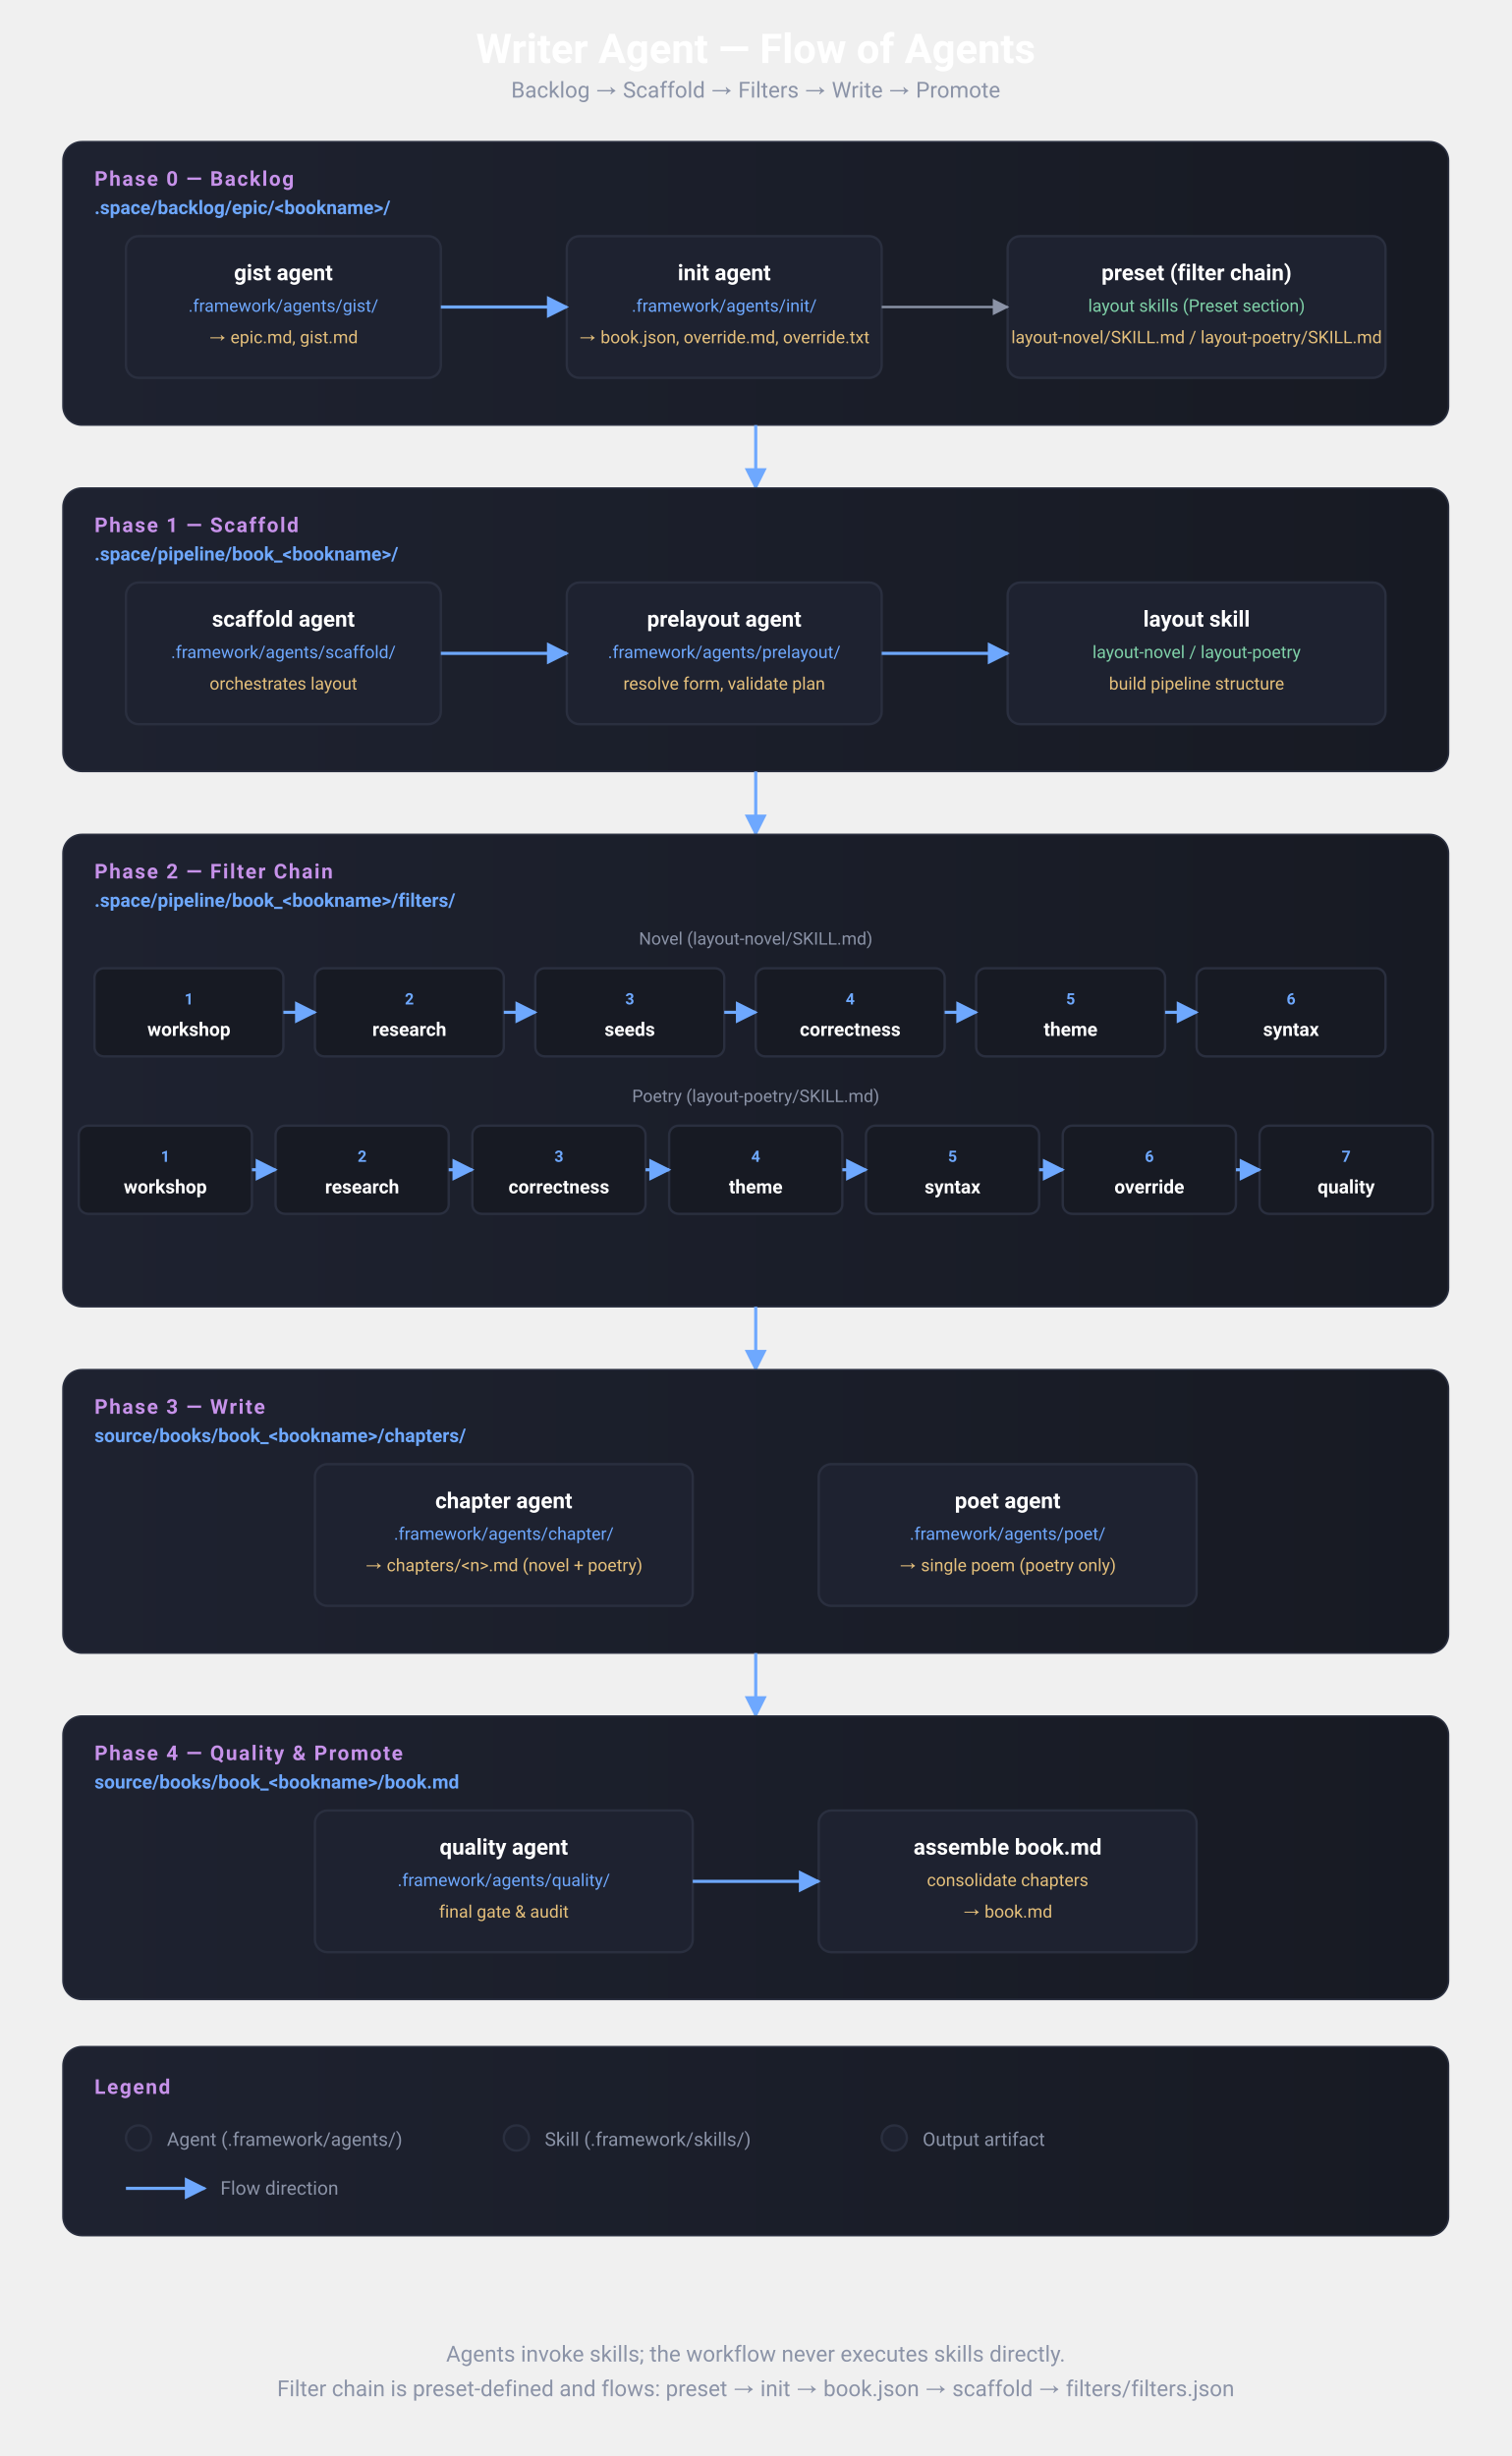
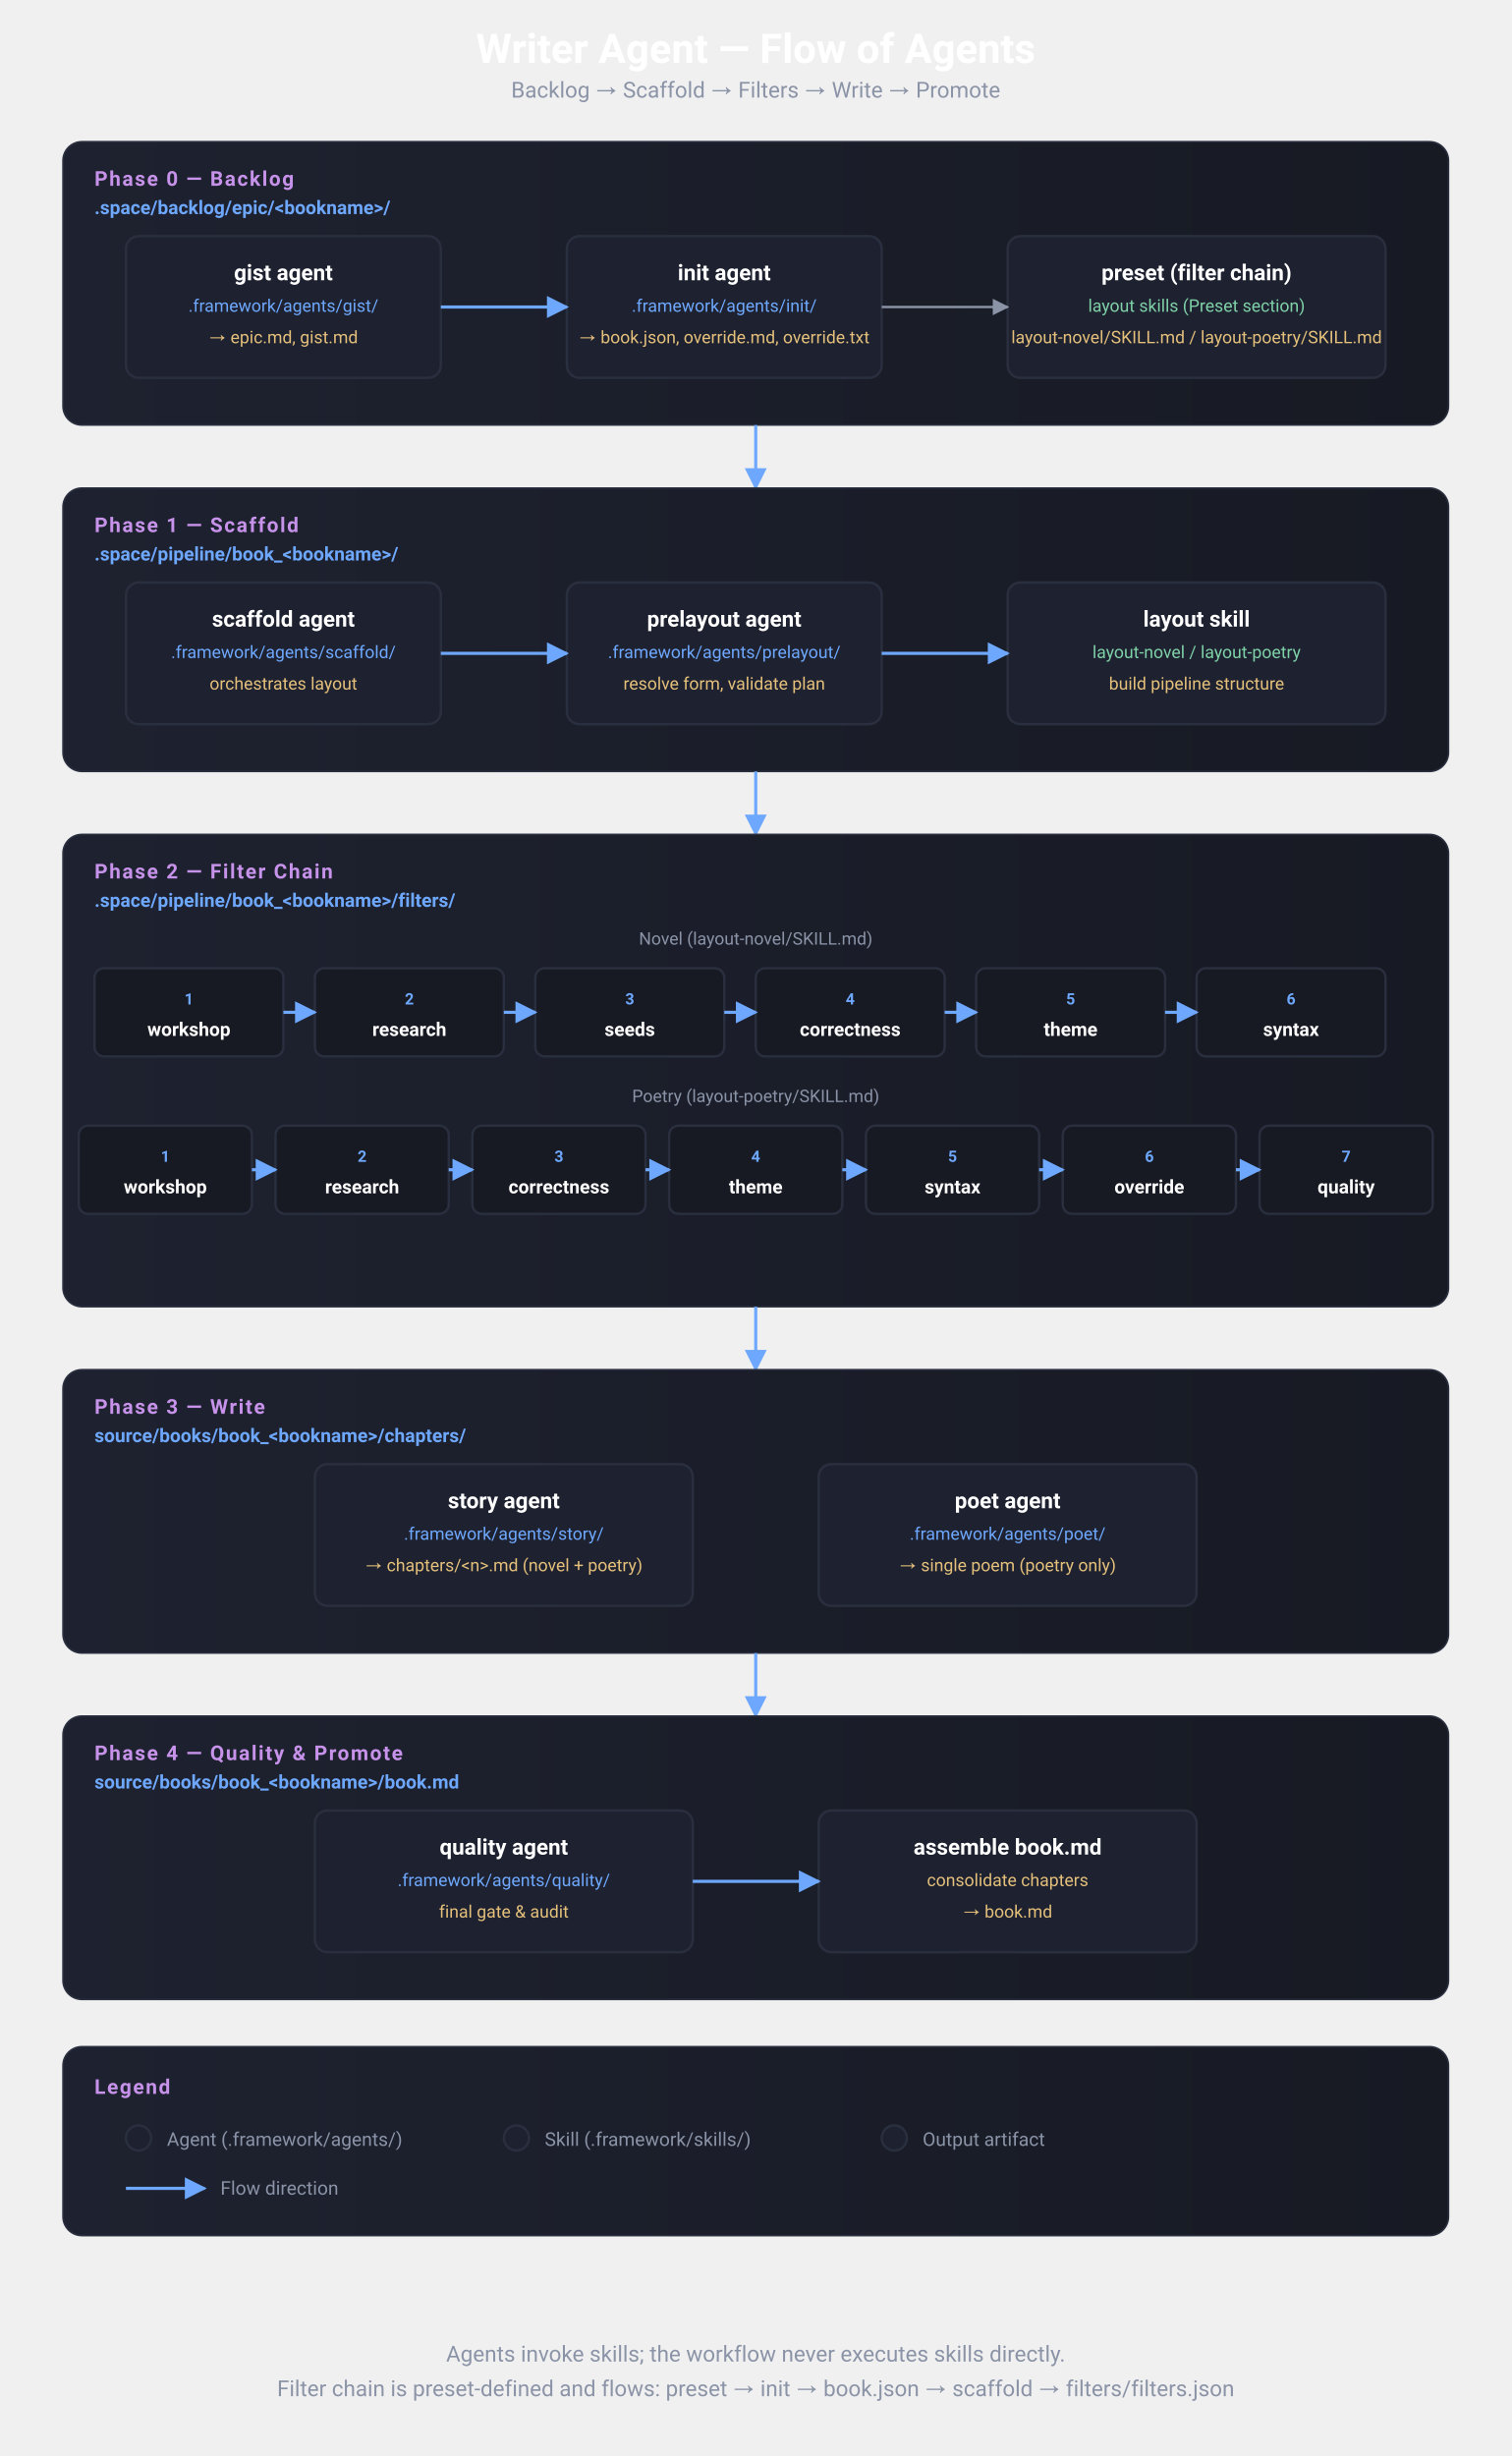
<svg xmlns="http://www.w3.org/2000/svg" viewBox="0 0 960 1560" font-family="-apple-system, BlinkMacSystemFont, 'Segoe UI', Roboto, Helvetica, Arial, sans-serif">
  <defs>
    <marker id="arrow" viewBox="0 0 10 10" refX="9" refY="5" markerWidth="7" markerHeight="7" orient="auto-start-reverse">
      <path d="M 0 0 L 10 5 L 0 10 z" fill="#6ea8fe" />
    </marker>
    <marker id="arrowMuted" viewBox="0 0 10 10" refX="9" refY="5" markerWidth="7" markerHeight="7" orient="auto-start-reverse">
      <path d="M 0 0 L 10 5 L 0 10 z" fill="#8b93a7" />
    </marker>
    <linearGradient id="phaseGrad" x1="0" y1="0" x2="1" y2="0">
      <stop offset="0" stop-color="#1e2230" />
      <stop offset="1" stop-color="#171a23" />
    </linearGradient>
  </defs>
  <style>
    .title { fill: #ffffff; font-size: 26px; font-weight: 700; }
    .subtitle { fill: #8b93a7; font-size: 14px; }
    .phase-label { fill: #c792ea; font-size: 13px; font-weight: 700; letter-spacing: 1px; text-transform: uppercase; }
    .phase-num { fill: #6ea8fe; font-size: 12px; font-weight: 700; }
    .box { fill: #1e2230; stroke: #2a2f3f; stroke-width: 1.5; rx: 8; }
    .box-title { fill: #ffffff; font-size: 14px; font-weight: 600; }
    .box-sub { fill: #8b93a7; font-size: 11px; }
    .box-agent { fill: #6ea8fe; font-size: 11px; }
    .box-skill { fill: #7fd1a8; font-size: 11px; }
    .box-output { fill: #e5c07b; font-size: 11px; }
    .arrow { stroke: #6ea8fe; stroke-width: 2; fill: none; }
    .arrow-muted { stroke: #8b93a7; stroke-width: 1.5; fill: none; }
    .phase-band { fill: url(#phaseGrad); stroke: #2a2f3f; stroke-width: 1; rx: 12; }
    .filter-box { fill: #171a23; stroke: #2a2f3f; stroke-width: 1.5; rx: 6; }
    .filter-name { fill: #ffffff; font-size: 12px; font-weight: 600; }
    .filter-num { fill: #6ea8fe; font-size: 10px; font-weight: 700; }
    .legend-text { fill: #8b93a7; font-size: 12px; }
  </style>
  <text x="480" y="40" text-anchor="middle" class="title">Writer Agent — Flow of Agents</text>
  <text x="480" y="62" text-anchor="middle" class="subtitle">Backlog → Scaffold → Filters → Write → Promote</text>
  <rect x="40" y="90" width="880" height="180" class="phase-band" />
  <text x="60" y="118" class="phase-label">Phase 0 — Backlog</text>
  <text x="60" y="136" class="phase-num">.space/backlog/epic/&lt;bookname&gt;/</text>
  <rect x="80" y="150" width="200" height="90" class="box" />
  <text x="180" y="178" text-anchor="middle" class="box-title">gist agent</text>
  <text x="180" y="198" text-anchor="middle" class="box-agent">.framework/agents/gist/</text>
  <text x="180" y="218" text-anchor="middle" class="box-output">→ epic.md, gist.md</text>
  <rect x="360" y="150" width="200" height="90" class="box" />
  <text x="460" y="178" text-anchor="middle" class="box-title">init agent</text>
  <text x="460" y="198" text-anchor="middle" class="box-agent">.framework/agents/init/</text>
  <text x="460" y="218" text-anchor="middle" class="box-output">→ book.json, override.md, override.txt</text>
  <rect x="640" y="150" width="240" height="90" class="box" />
  <text x="760" y="178" text-anchor="middle" class="box-title">preset (filter chain)</text>
  <text x="760" y="198" text-anchor="middle" class="box-skill">layout skills (Preset section)</text>
  <text x="760" y="218" text-anchor="middle" class="box-output">layout-novel/SKILL.md / layout-poetry/SKILL.md</text>
  <line x1="280" y1="195" x2="360" y2="195" class="arrow" marker-end="url(#arrow)" />
  <line x1="560" y1="195" x2="640" y2="195" class="arrow-muted" marker-end="url(#arrowMuted)" />
  <line x1="480" y1="270" x2="480" y2="310" class="arrow" marker-end="url(#arrow)" />
  <rect x="40" y="310" width="880" height="180" class="phase-band" />
  <text x="60" y="338" class="phase-label">Phase 1 — Scaffold</text>
  <text x="60" y="356" class="phase-num">.space/pipeline/book_&lt;bookname&gt;/</text>
  <rect x="80" y="370" width="200" height="90" class="box" />
  <text x="180" y="398" text-anchor="middle" class="box-title">scaffold agent</text>
  <text x="180" y="418" text-anchor="middle" class="box-agent">.framework/agents/scaffold/</text>
  <text x="180" y="438" text-anchor="middle" class="box-output">orchestrates layout</text>
  <rect x="360" y="370" width="200" height="90" class="box" />
  <text x="460" y="398" text-anchor="middle" class="box-title">prelayout agent</text>
  <text x="460" y="418" text-anchor="middle" class="box-agent">.framework/agents/prelayout/</text>
  <text x="460" y="438" text-anchor="middle" class="box-output">resolve form, validate plan</text>
  <rect x="640" y="370" width="240" height="90" class="box" />
  <text x="760" y="398" text-anchor="middle" class="box-title">layout skill</text>
  <text x="760" y="418" text-anchor="middle" class="box-skill">layout-novel / layout-poetry</text>
  <text x="760" y="438" text-anchor="middle" class="box-output">build pipeline structure</text>
  <line x1="280" y1="415" x2="360" y2="415" class="arrow" marker-end="url(#arrow)" />
  <line x1="560" y1="415" x2="640" y2="415" class="arrow" marker-end="url(#arrow)" />
  <rect x="360" y="470" width="200" height="0" class="box" opacity="0" />
  <rect x="360" y="470" width="200" height="0" class="box" opacity="0" />
  <rect x="360" y="470" width="200" height="0" class="box" opacity="0" />
  <line x1="480" y1="490" x2="480" y2="530" class="arrow" marker-end="url(#arrow)" />
  <rect x="40" y="530" width="880" height="300" class="phase-band" />
  <text x="60" y="558" class="phase-label">Phase 2 — Filter Chain</text>
  <text x="60" y="576" class="phase-num">.space/pipeline/book_&lt;bookname&gt;/filters/</text>
  <text x="480" y="600" text-anchor="middle" class="box-sub">Novel (layout-novel/SKILL.md)</text>
  <g>
    <rect x="60" y="615" width="120" height="56" class="filter-box" />
    <text x="120" y="638" text-anchor="middle" class="filter-num">1</text>
    <text x="120" y="658" text-anchor="middle" class="filter-name">workshop</text>
  </g>
  <g>
    <rect x="200" y="615" width="120" height="56" class="filter-box" />
    <text x="260" y="638" text-anchor="middle" class="filter-num">2</text>
    <text x="260" y="658" text-anchor="middle" class="filter-name">research</text>
  </g>
  <g>
    <rect x="340" y="615" width="120" height="56" class="filter-box" />
    <text x="400" y="638" text-anchor="middle" class="filter-num">3</text>
    <text x="400" y="658" text-anchor="middle" class="filter-name">seeds</text>
  </g>
  <g>
    <rect x="480" y="615" width="120" height="56" class="filter-box" />
    <text x="540" y="638" text-anchor="middle" class="filter-num">4</text>
    <text x="540" y="658" text-anchor="middle" class="filter-name">correctness</text>
  </g>
  <g>
    <rect x="620" y="615" width="120" height="56" class="filter-box" />
    <text x="680" y="638" text-anchor="middle" class="filter-num">5</text>
    <text x="680" y="658" text-anchor="middle" class="filter-name">theme</text>
  </g>
  <g>
    <rect x="760" y="615" width="120" height="56" class="filter-box" />
    <text x="820" y="638" text-anchor="middle" class="filter-num">6</text>
    <text x="820" y="658" text-anchor="middle" class="filter-name">syntax</text>
  </g>
  <line x1="180" y1="643" x2="200" y2="643" class="arrow" marker-end="url(#arrow)" />
  <line x1="320" y1="643" x2="340" y2="643" class="arrow" marker-end="url(#arrow)" />
  <line x1="460" y1="643" x2="480" y2="643" class="arrow" marker-end="url(#arrow)" />
  <line x1="600" y1="643" x2="620" y2="643" class="arrow" marker-end="url(#arrow)" />
  <line x1="740" y1="643" x2="760" y2="643" class="arrow" marker-end="url(#arrow)" />
  <text x="480" y="700" text-anchor="middle" class="box-sub">Poetry (layout-poetry/SKILL.md)</text>
  <g>
    <rect x="50" y="715" width="110" height="56" class="filter-box" />
    <text x="105" y="738" text-anchor="middle" class="filter-num">1</text>
    <text x="105" y="758" text-anchor="middle" class="filter-name">workshop</text>
  </g>
  <g>
    <rect x="175" y="715" width="110" height="56" class="filter-box" />
    <text x="230" y="738" text-anchor="middle" class="filter-num">2</text>
    <text x="230" y="758" text-anchor="middle" class="filter-name">research</text>
  </g>
  <g>
    <rect x="300" y="715" width="110" height="56" class="filter-box" />
    <text x="355" y="738" text-anchor="middle" class="filter-num">3</text>
    <text x="355" y="758" text-anchor="middle" class="filter-name">correctness</text>
  </g>
  <g>
    <rect x="425" y="715" width="110" height="56" class="filter-box" />
    <text x="480" y="738" text-anchor="middle" class="filter-num">4</text>
    <text x="480" y="758" text-anchor="middle" class="filter-name">theme</text>
  </g>
  <g>
    <rect x="550" y="715" width="110" height="56" class="filter-box" />
    <text x="605" y="738" text-anchor="middle" class="filter-num">5</text>
    <text x="605" y="758" text-anchor="middle" class="filter-name">syntax</text>
  </g>
  <g>
    <rect x="675" y="715" width="110" height="56" class="filter-box" />
    <text x="730" y="738" text-anchor="middle" class="filter-num">6</text>
    <text x="730" y="758" text-anchor="middle" class="filter-name">override</text>
  </g>
  <g>
    <rect x="800" y="715" width="110" height="56" class="filter-box" />
    <text x="855" y="738" text-anchor="middle" class="filter-num">7</text>
    <text x="855" y="758" text-anchor="middle" class="filter-name">quality</text>
  </g>
  <line x1="160" y1="743" x2="175" y2="743" class="arrow" marker-end="url(#arrow)" />
  <line x1="285" y1="743" x2="300" y2="743" class="arrow" marker-end="url(#arrow)" />
  <line x1="410" y1="743" x2="425" y2="743" class="arrow" marker-end="url(#arrow)" />
  <line x1="535" y1="743" x2="550" y2="743" class="arrow" marker-end="url(#arrow)" />
  <line x1="660" y1="743" x2="675" y2="743" class="arrow" marker-end="url(#arrow)" />
  <line x1="785" y1="743" x2="800" y2="743" class="arrow" marker-end="url(#arrow)" />
  <line x1="480" y1="830" x2="480" y2="870" class="arrow" marker-end="url(#arrow)" />
  <rect x="40" y="870" width="880" height="180" class="phase-band" />
  <text x="60" y="898" class="phase-label">Phase 3 — Write</text>
  <text x="60" y="916" class="phase-num">source/books/book_&lt;bookname&gt;/chapters/</text>
  <rect x="200" y="930" width="240" height="90" class="box" />
-   <text x="320" y="958" text-anchor="middle" class="box-title">chapter agent</text>
-   <text x="320" y="978" text-anchor="middle" class="box-agent">.framework/agents/chapter/</text>
+   <text x="320" y="958" text-anchor="middle" class="box-title">story agent</text>
+   <text x="320" y="978" text-anchor="middle" class="box-agent">.framework/agents/story/</text>
  <text x="320" y="998" text-anchor="middle" class="box-output">→ chapters/&lt;n&gt;.md (novel + poetry)</text>
  <rect x="520" y="930" width="240" height="90" class="box" />
  <text x="640" y="958" text-anchor="middle" class="box-title">poet agent</text>
  <text x="640" y="978" text-anchor="middle" class="box-agent">.framework/agents/poet/</text>
  <text x="640" y="998" text-anchor="middle" class="box-output">→ single poem (poetry only)</text>
  <line x1="480" y1="1050" x2="480" y2="1090" class="arrow" marker-end="url(#arrow)" />
  <rect x="40" y="1090" width="880" height="180" class="phase-band" />
  <text x="60" y="1118" class="phase-label">Phase 4 — Quality &amp; Promote</text>
  <text x="60" y="1136" class="phase-num">source/books/book_&lt;bookname&gt;/book.md</text>
  <rect x="200" y="1150" width="240" height="90" class="box" />
  <text x="320" y="1178" text-anchor="middle" class="box-title">quality agent</text>
  <text x="320" y="1198" text-anchor="middle" class="box-agent">.framework/agents/quality/</text>
  <text x="320" y="1218" text-anchor="middle" class="box-output">final gate &amp; audit</text>
  <rect x="520" y="1150" width="240" height="90" class="box" />
  <text x="640" y="1178" text-anchor="middle" class="box-title">assemble book.md</text>
  <text x="640" y="1198" text-anchor="middle" class="box-output">consolidate chapters</text>
  <text x="640" y="1218" text-anchor="middle" class="box-output">→ book.md</text>
  <line x1="440" y1="1195" x2="520" y2="1195" class="arrow" marker-end="url(#arrow)" />
  <rect x="40" y="1300" width="880" height="120" class="phase-band" />
  <text x="60" y="1330" class="phase-label">Legend</text>
  <rect x="80" y="1350" width="16" height="16" class="box" rx="3" />
  <text x="106" y="1363" class="legend-text">Agent (.framework/agents/)</text>
  <rect x="320" y="1350" width="16" height="16" class="box" rx="3" fill="#1e2230" stroke="#7fd1a8" />
  <text x="346" y="1363" class="legend-text">Skill (.framework/skills/)</text>
  <rect x="560" y="1350" width="16" height="16" class="box" rx="3" fill="#1e2230" stroke="#e5c07b" />
  <text x="586" y="1363" class="legend-text">Output artifact</text>
  <line x1="80" y1="1390" x2="130" y2="1390" class="arrow" marker-end="url(#arrow)" />
  <text x="140" y="1394" class="legend-text">Flow direction</text>
  <text x="480" y="1500" text-anchor="middle" class="subtitle">Agents invoke skills; the workflow never executes skills directly.</text>
  <text x="480" y="1522" text-anchor="middle" class="subtitle">Filter chain is preset-defined and flows: preset → init → book.json → scaffold → filters/filters.json</text>
</svg>
